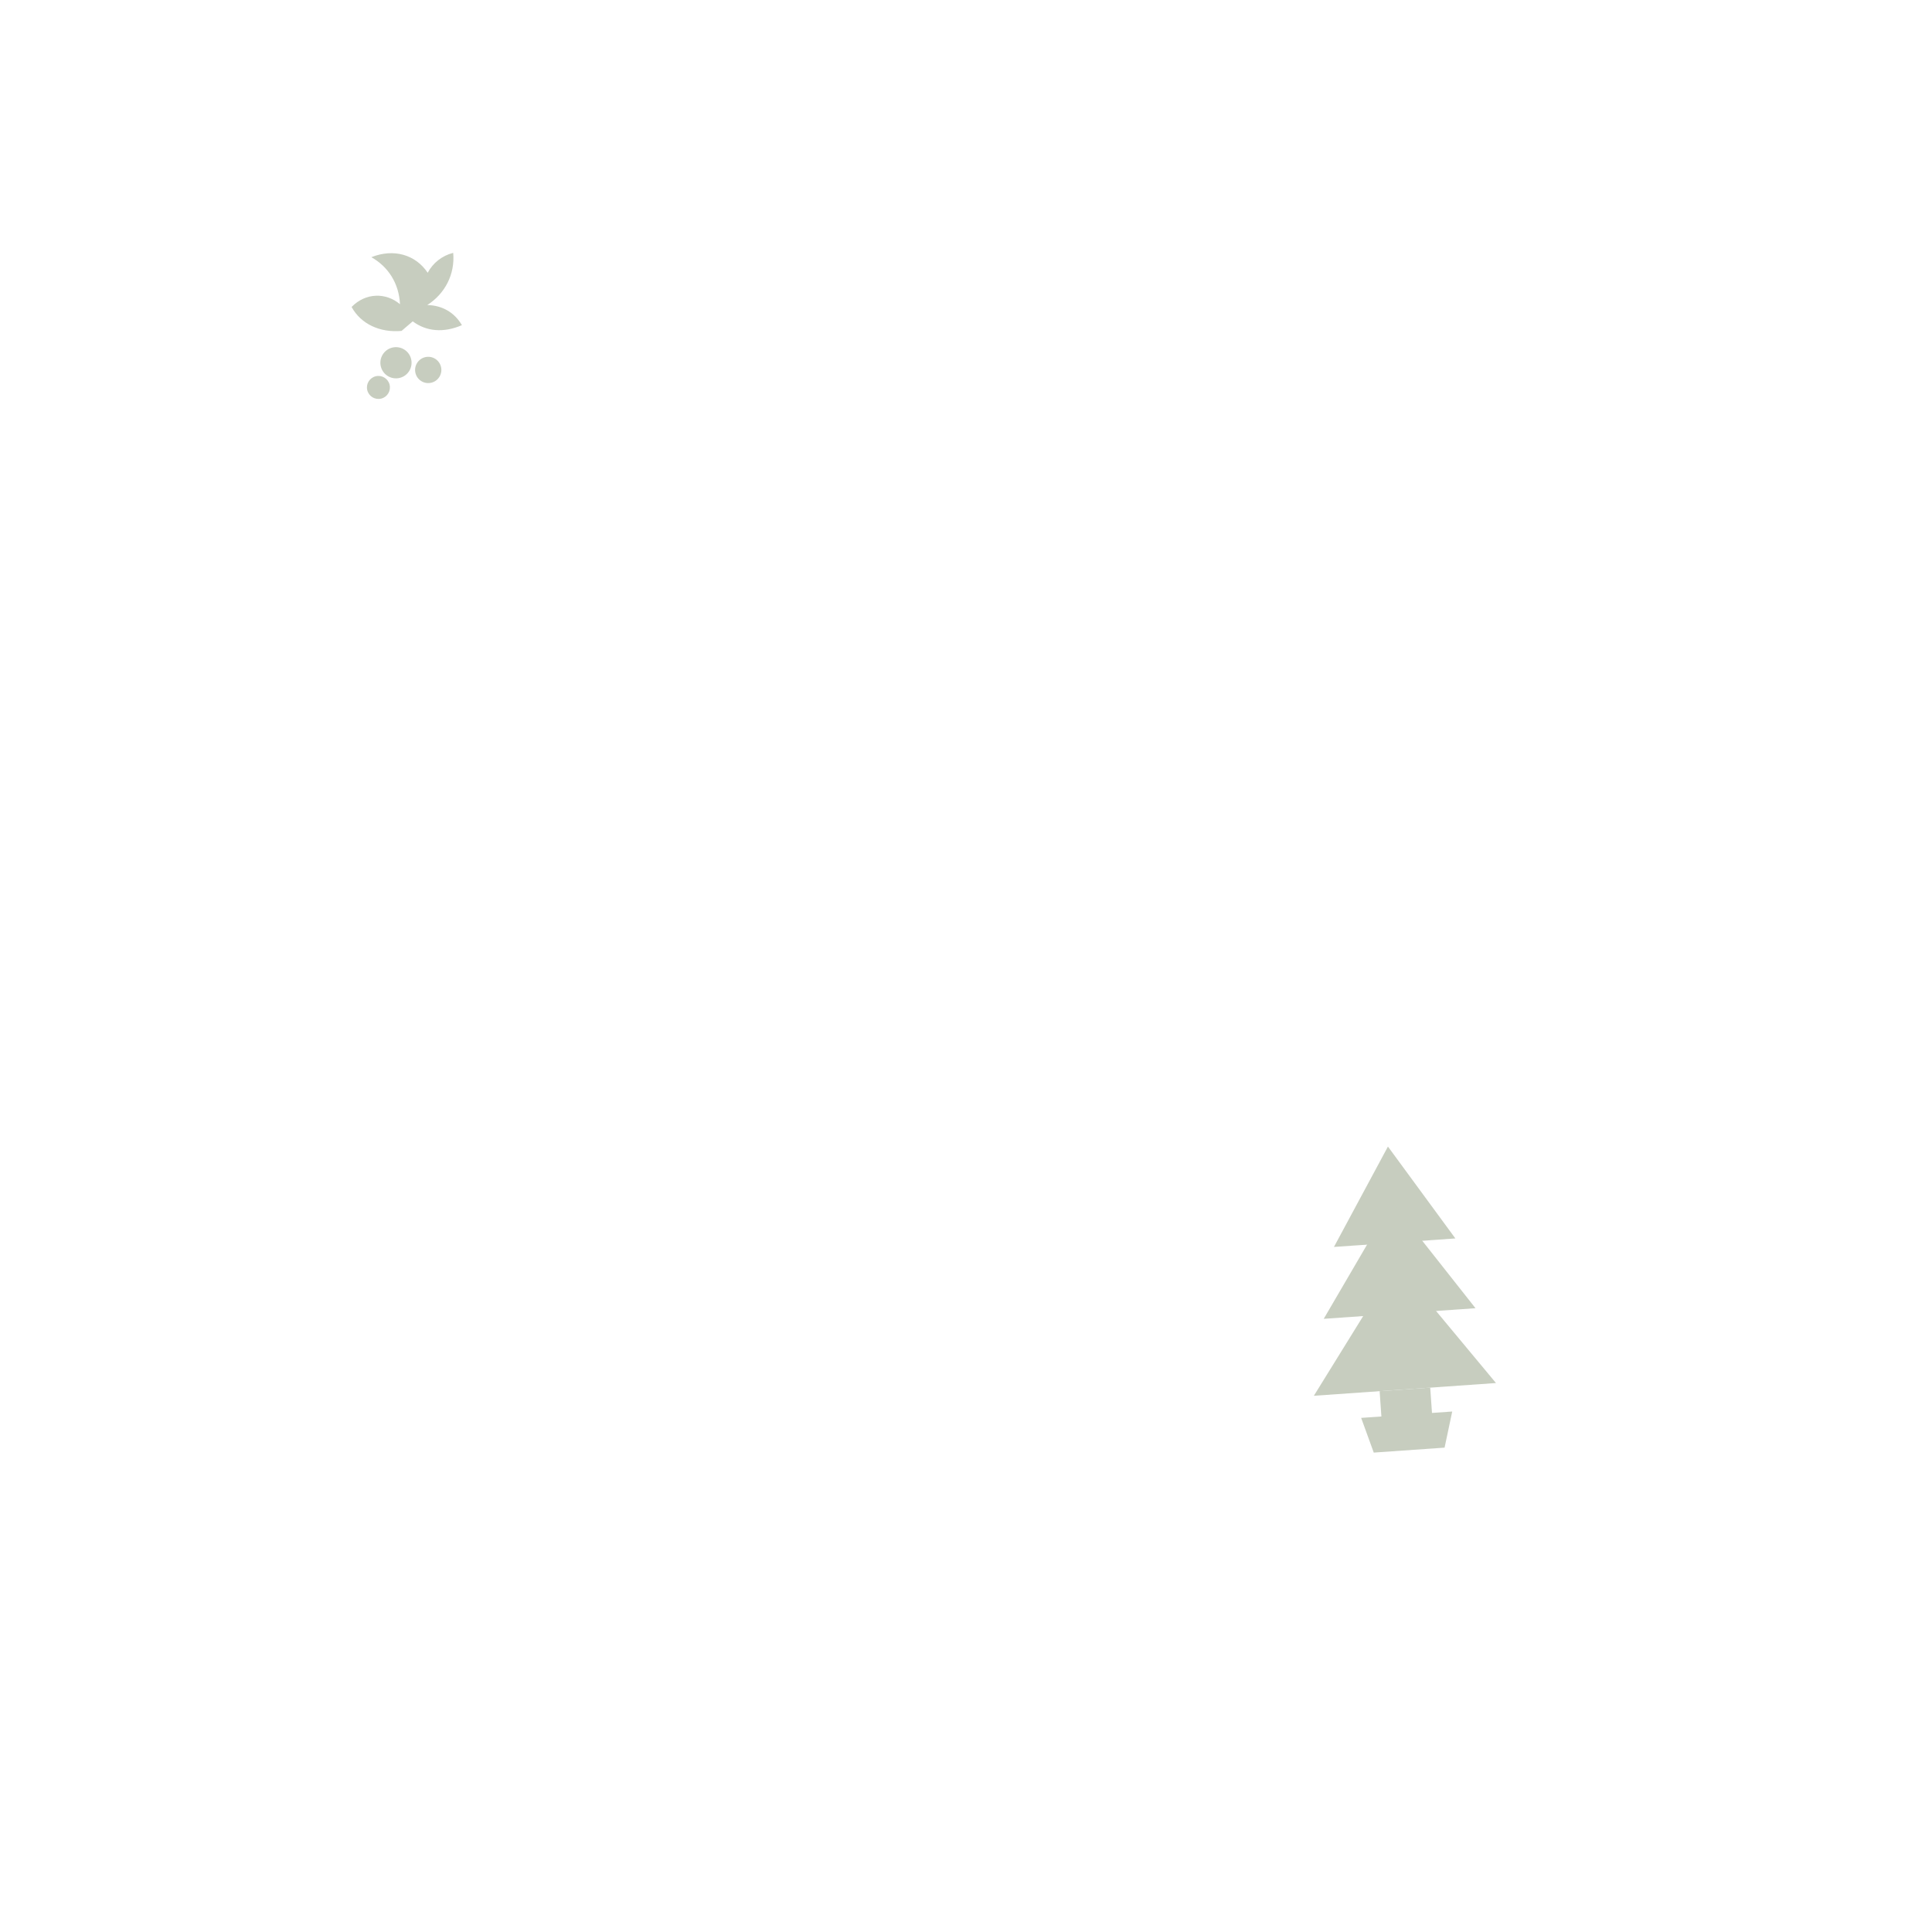
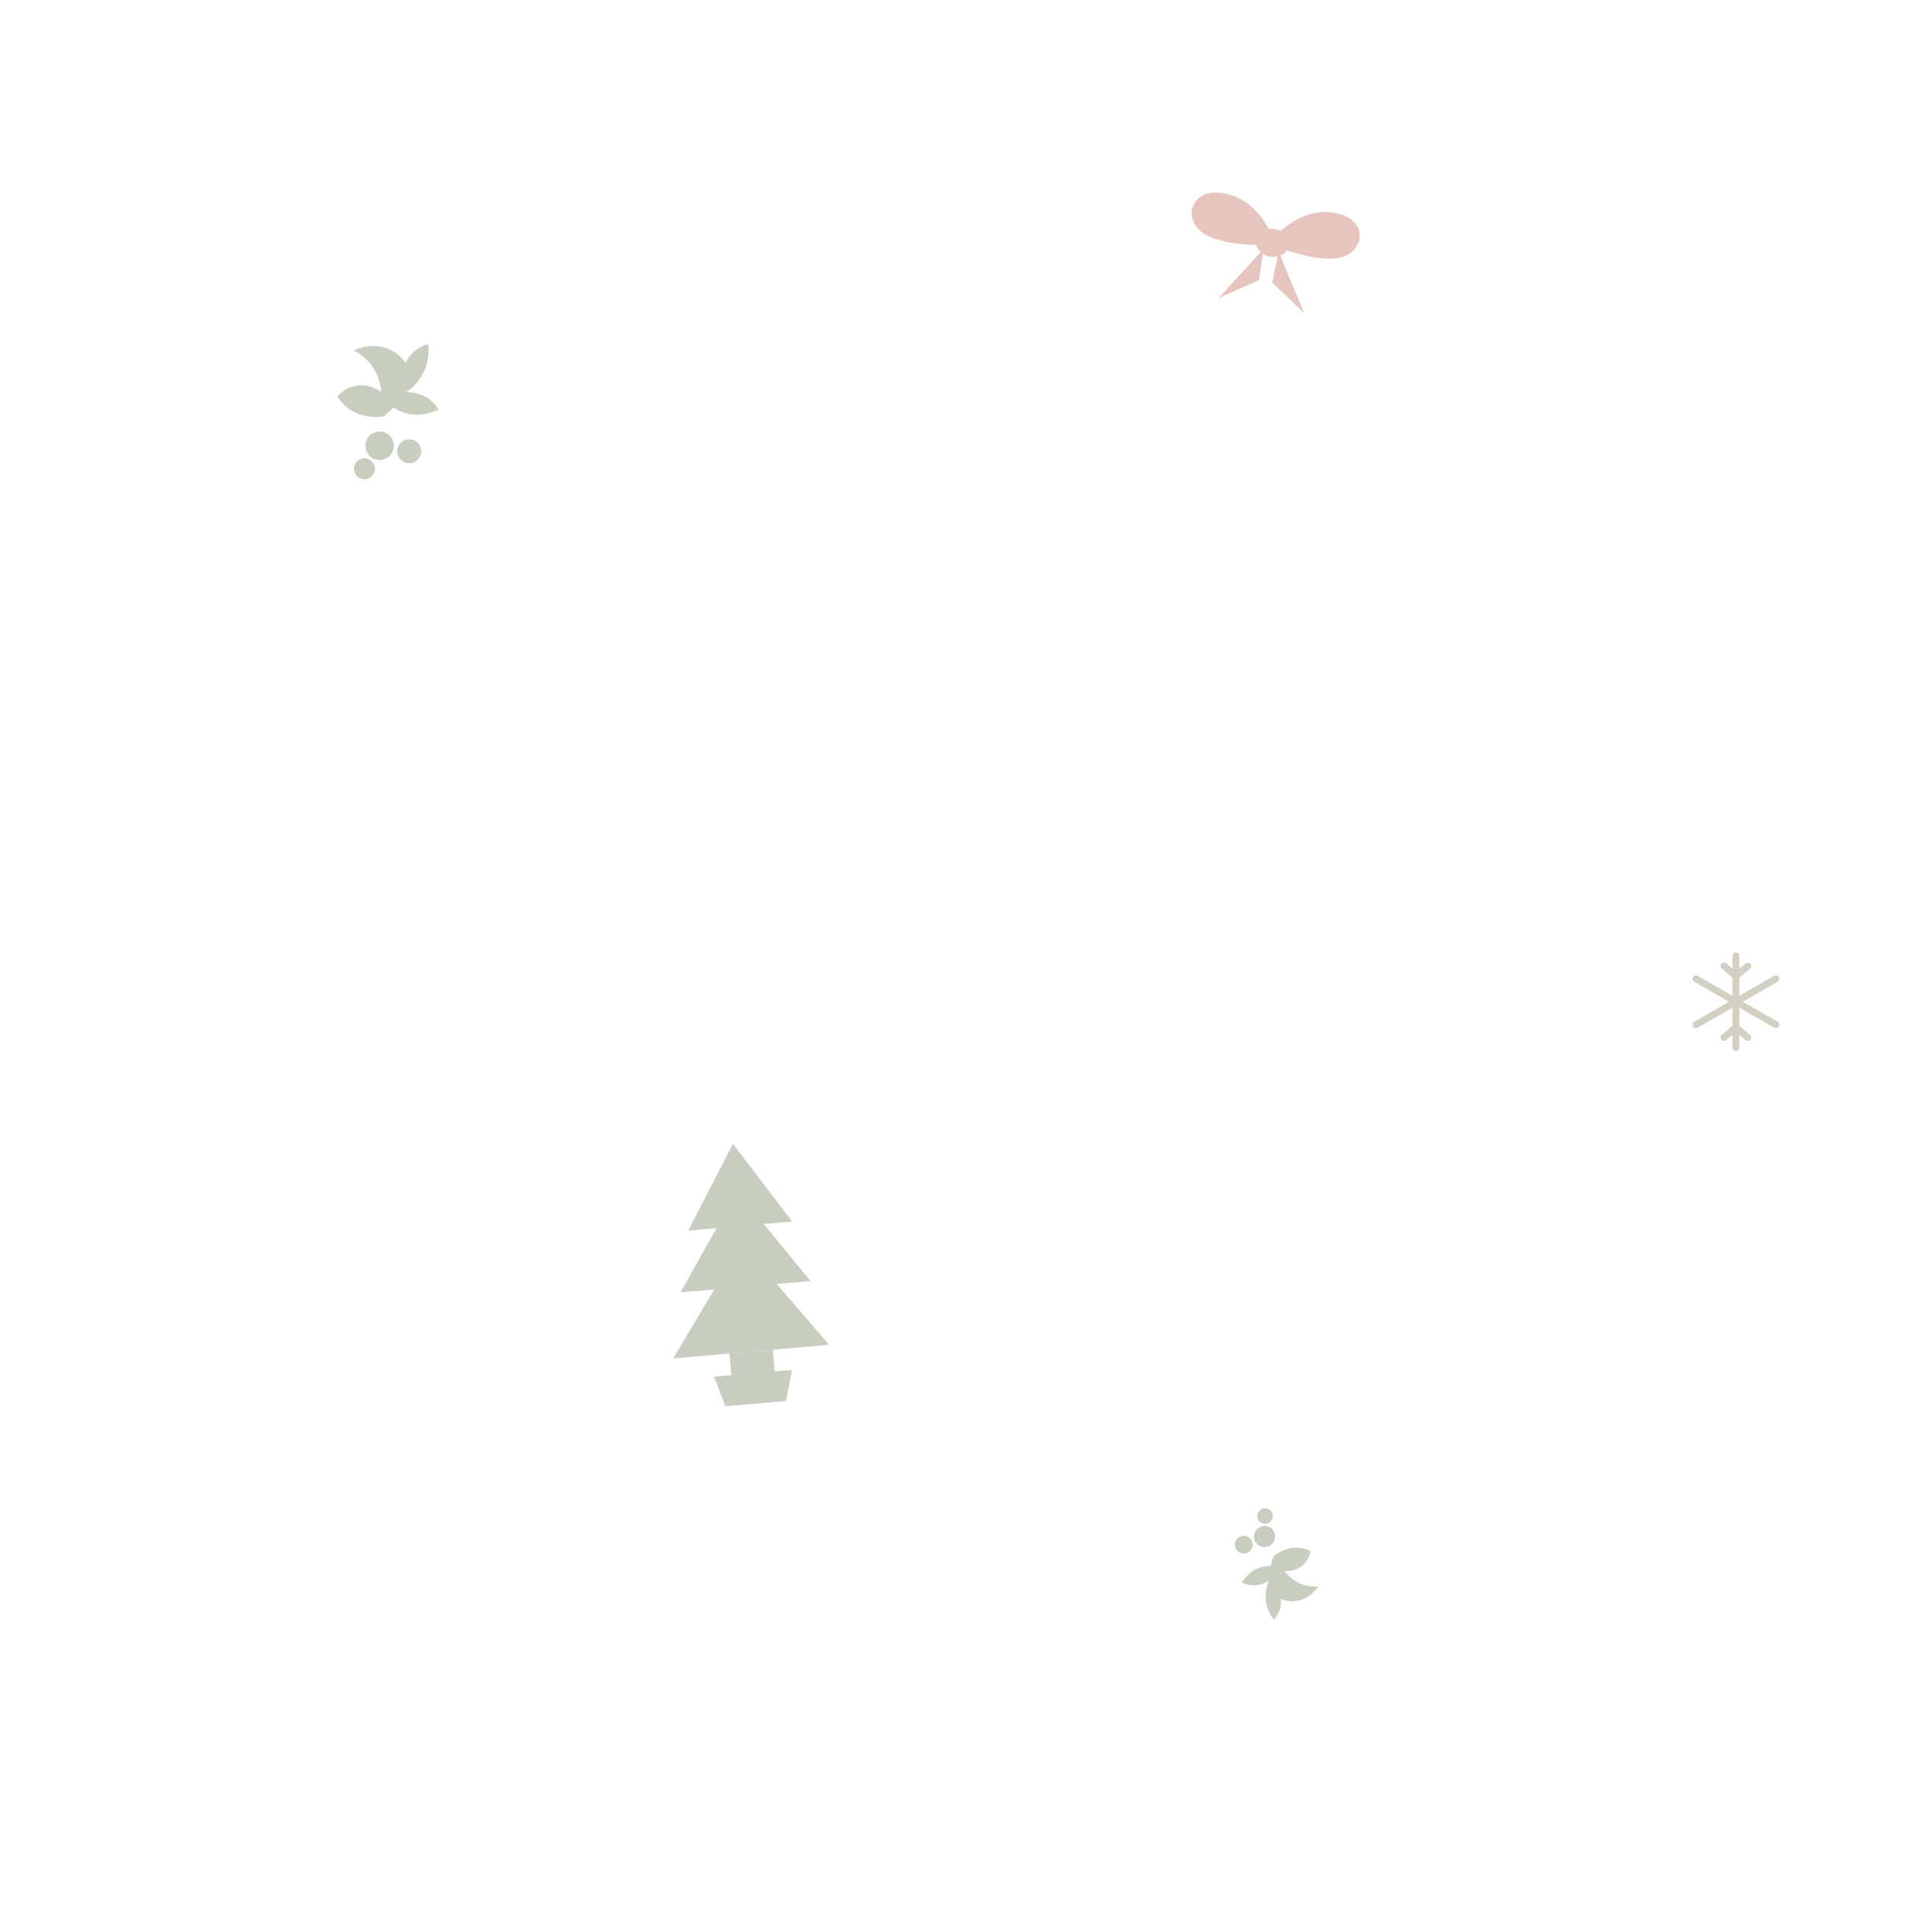
<svg xmlns="http://www.w3.org/2000/svg" width="400" height="400" viewBox="0 0 400 400">
  <g fill="#c7cdbf">
-     <g transform="translate(58,52) rotate(-14) scale(1.7)">
+     <g transform="translate(56,72) rotate(-16) scale(1.55)">
      <path d="M12 13c-2.6-.4-4.6-2-5.2-4.3C8.9 7.4 11.3 8 12.6 9.8 13.1 7.3 12.3 5 10.6 3.4c2.9-.4 5.3 1 6.2 3.5.9-1 2.2-1.6 3.6-1.6-.4 2.6-2.2 4.6-4.6 5.4 1.8.5 3 1.7 3.5 3.4-2.4.4-4.4-.3-5.7-1.9z" />
      <circle cx="10.4" cy="16.6" r="1.9" />
      <circle cx="14" cy="18.4" r="1.6" />
      <circle cx="7.6" cy="19" r="1.4" />
    </g>
-     <g transform="translate(262,236) rotate(-4) scale(1.05)">
+     <g transform="translate(130,236) rotate(-5) scale(0.9)">
      <path d="M24 3 36 22H12z" />
      <path d="M24 14 39 36H9z" />
      <path d="M24 26 42 51H6z" />
      <path d="M19 51h10v6H19z" />
      <path d="M15 56h18l-2 7H17z" />
    </g>
+     <g transform="translate(284,322) rotate(132) scale(1.15)">
+       <path d="M12 13c-2.6-.4-4.6-2-5.2-4.3C8.9 7.4 11.3 8 12.6 9.8 13.1 7.3 12.3 5 10.6 3.4c2.9-.4 5.3 1 6.2 3.5.9-1 2.2-1.6 3.6-1.6-.4 2.6-2.2 4.6-4.6 5.4 1.8.5 3 1.7 3.5 3.4-2.4.4-4.4-.3-5.7-1.9z" />
+       <circle cx="10.4" cy="16.6" r="1.9" />
+       <circle cx="14" cy="18.4" r="1.6" />
+       <circle cx="7.6" cy="19" r="1.4" />
+     </g>
+   </g>
+   <g fill="#e5c5bd" transform="translate(246,34) rotate(10)">
+     <path d="M20 12C16.4 6.6 11.8 4 6.6 4.8 2.8 5.4 1.2 9 3.4 11.9c2 2.6 7.1 3.4 16.6 1.6z" />
+     <path d="M20 12c3.6-5.4 8.2-8 13.4-7.2 3.8.6 5.4 4.2 3.2 7.1-2 2.6-7.1 3.4-16.6 1.6z" />
+     <path d="M18.4 14.6 11 26.2l7.6-5.1z" />
+     <path d="M21.6 14.6 29 26.2l-7.6-5.1z" />
+     <ellipse cx="20" cy="13" rx="3.4" ry="2.9" />
+   </g>
+   <g fill="none" stroke="#d3cfc3" stroke-width="1.5" stroke-linecap="round" transform="translate(348,196) scale(0.95)">
+     <path d="M12 2v20M3.3 7l17.4 10M20.7 7 3.3 17" />
+     <path d="M12 6.4 9.4 4.2M12 6.4l2.6-2.2M12 17.6l-2.6 2.2M12 17.6l2.6 2.2" />
  </g>
</svg>
